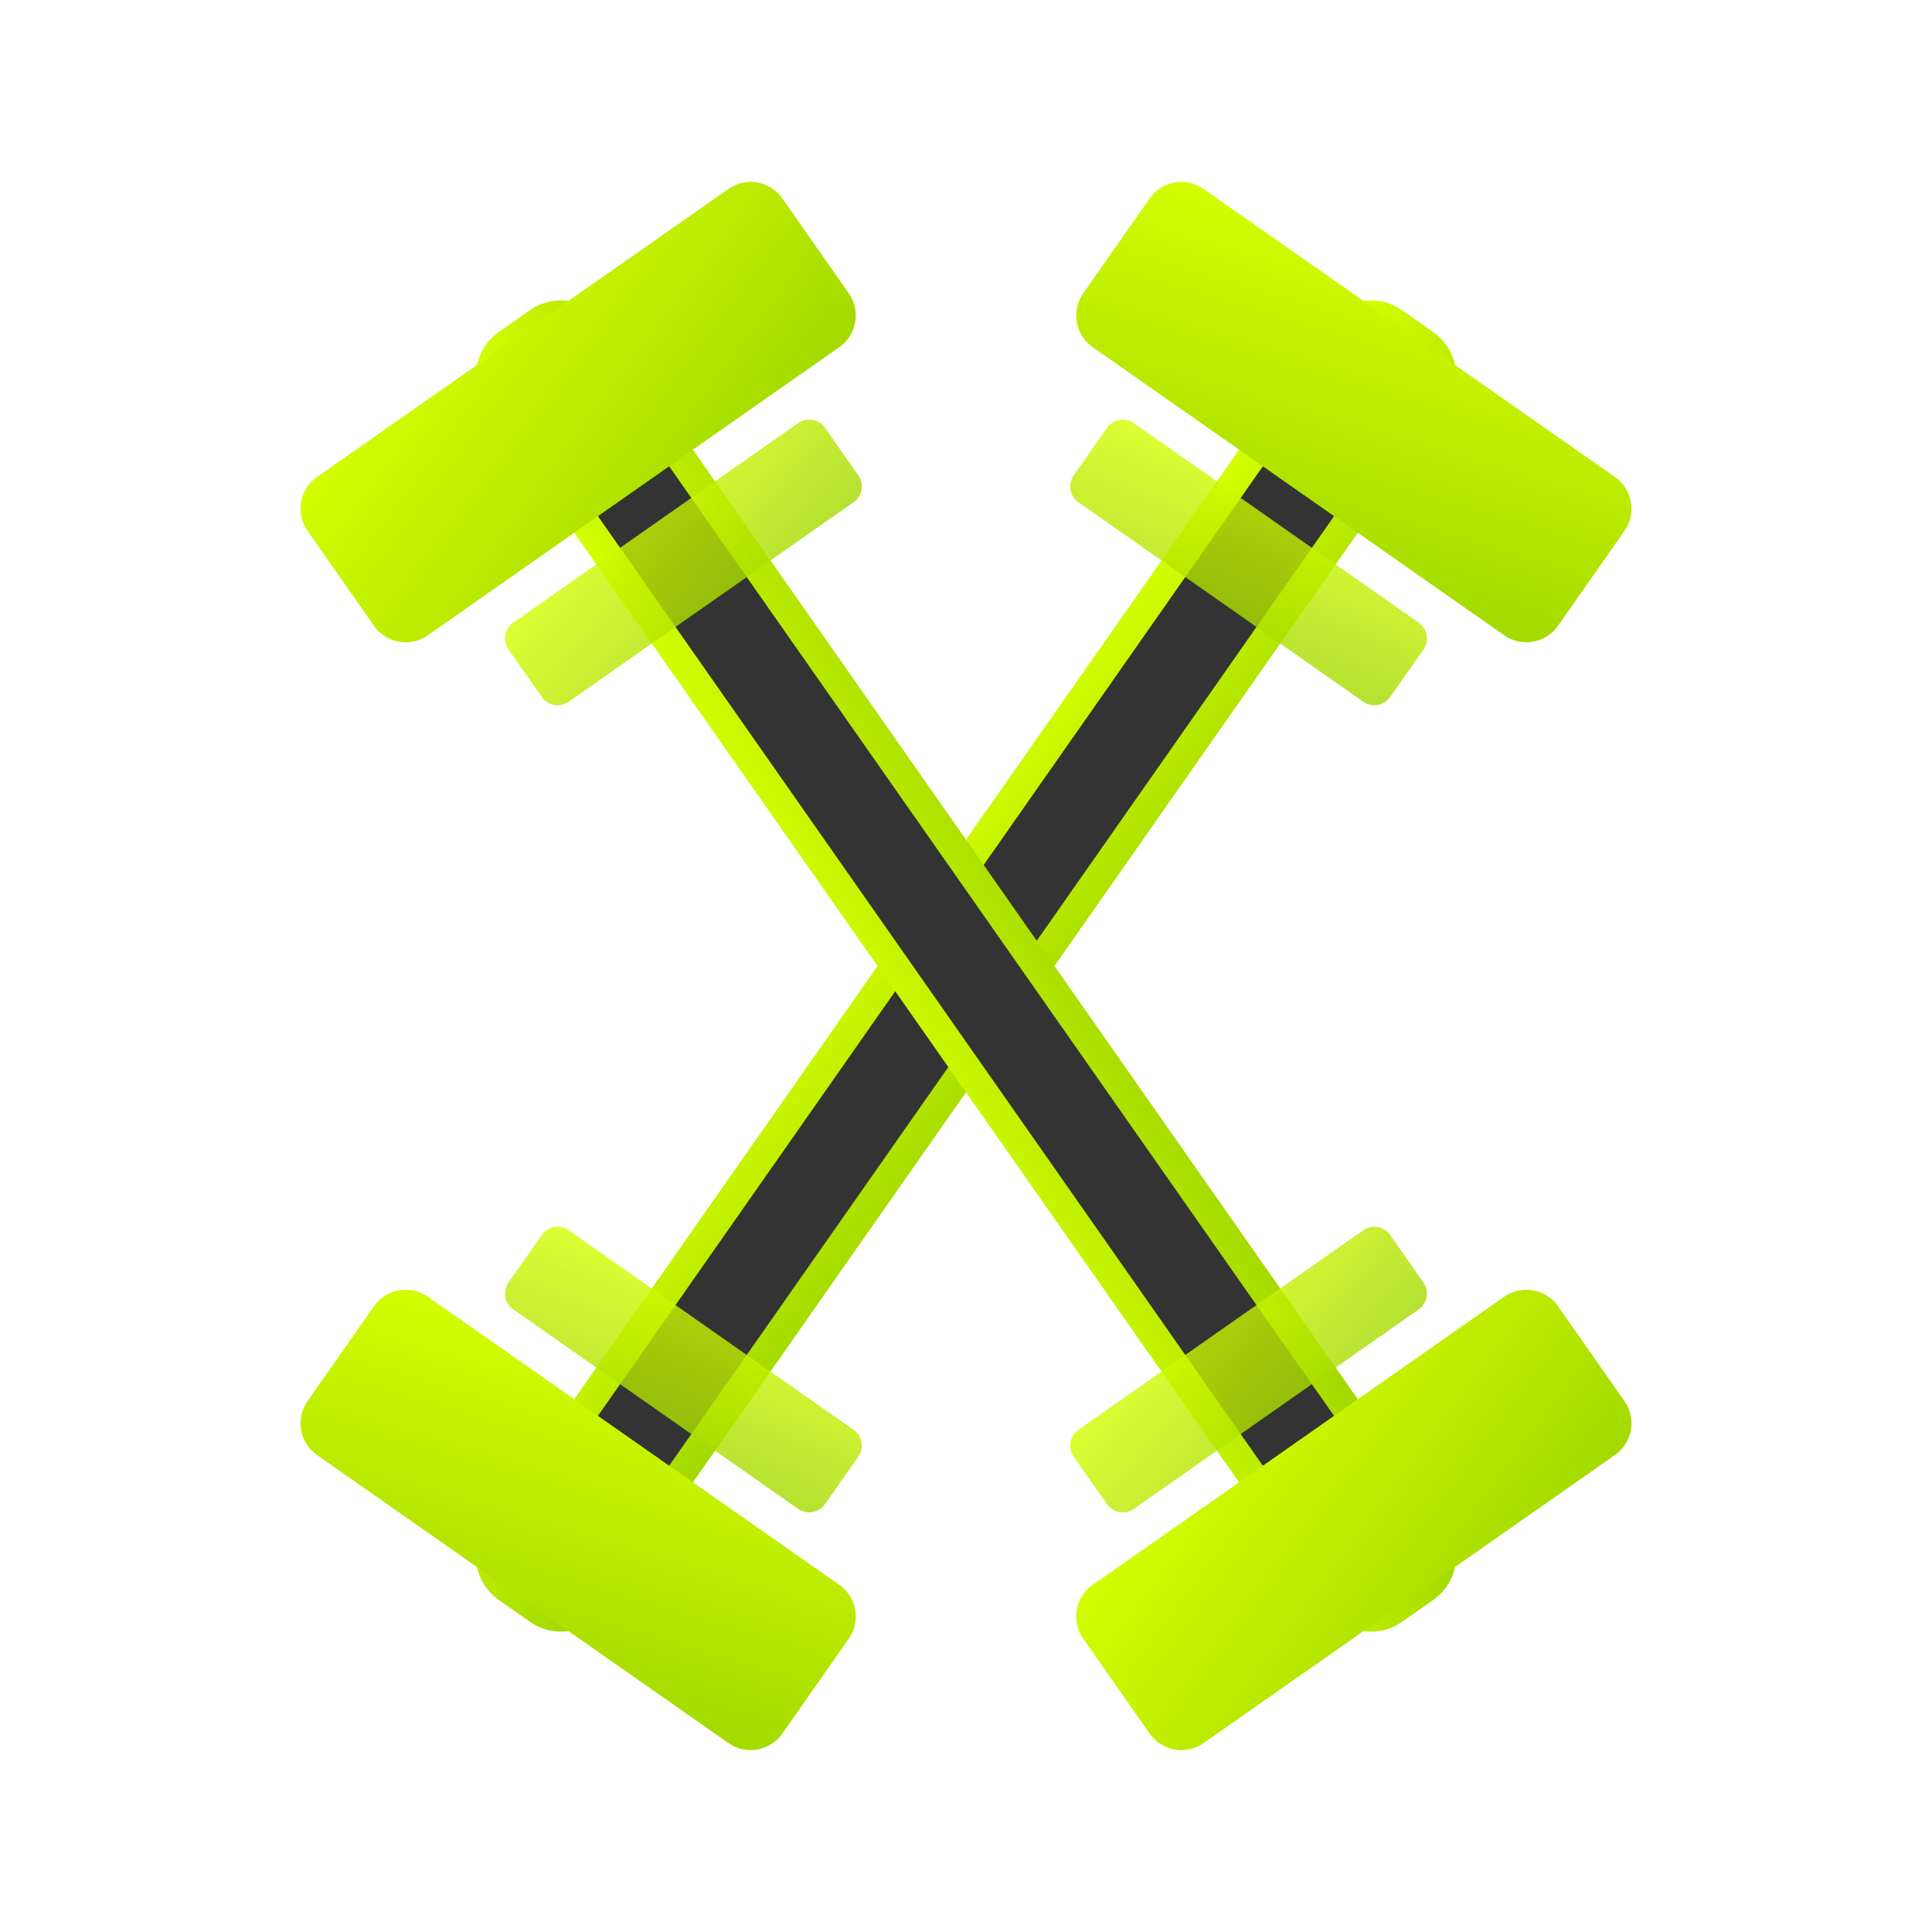
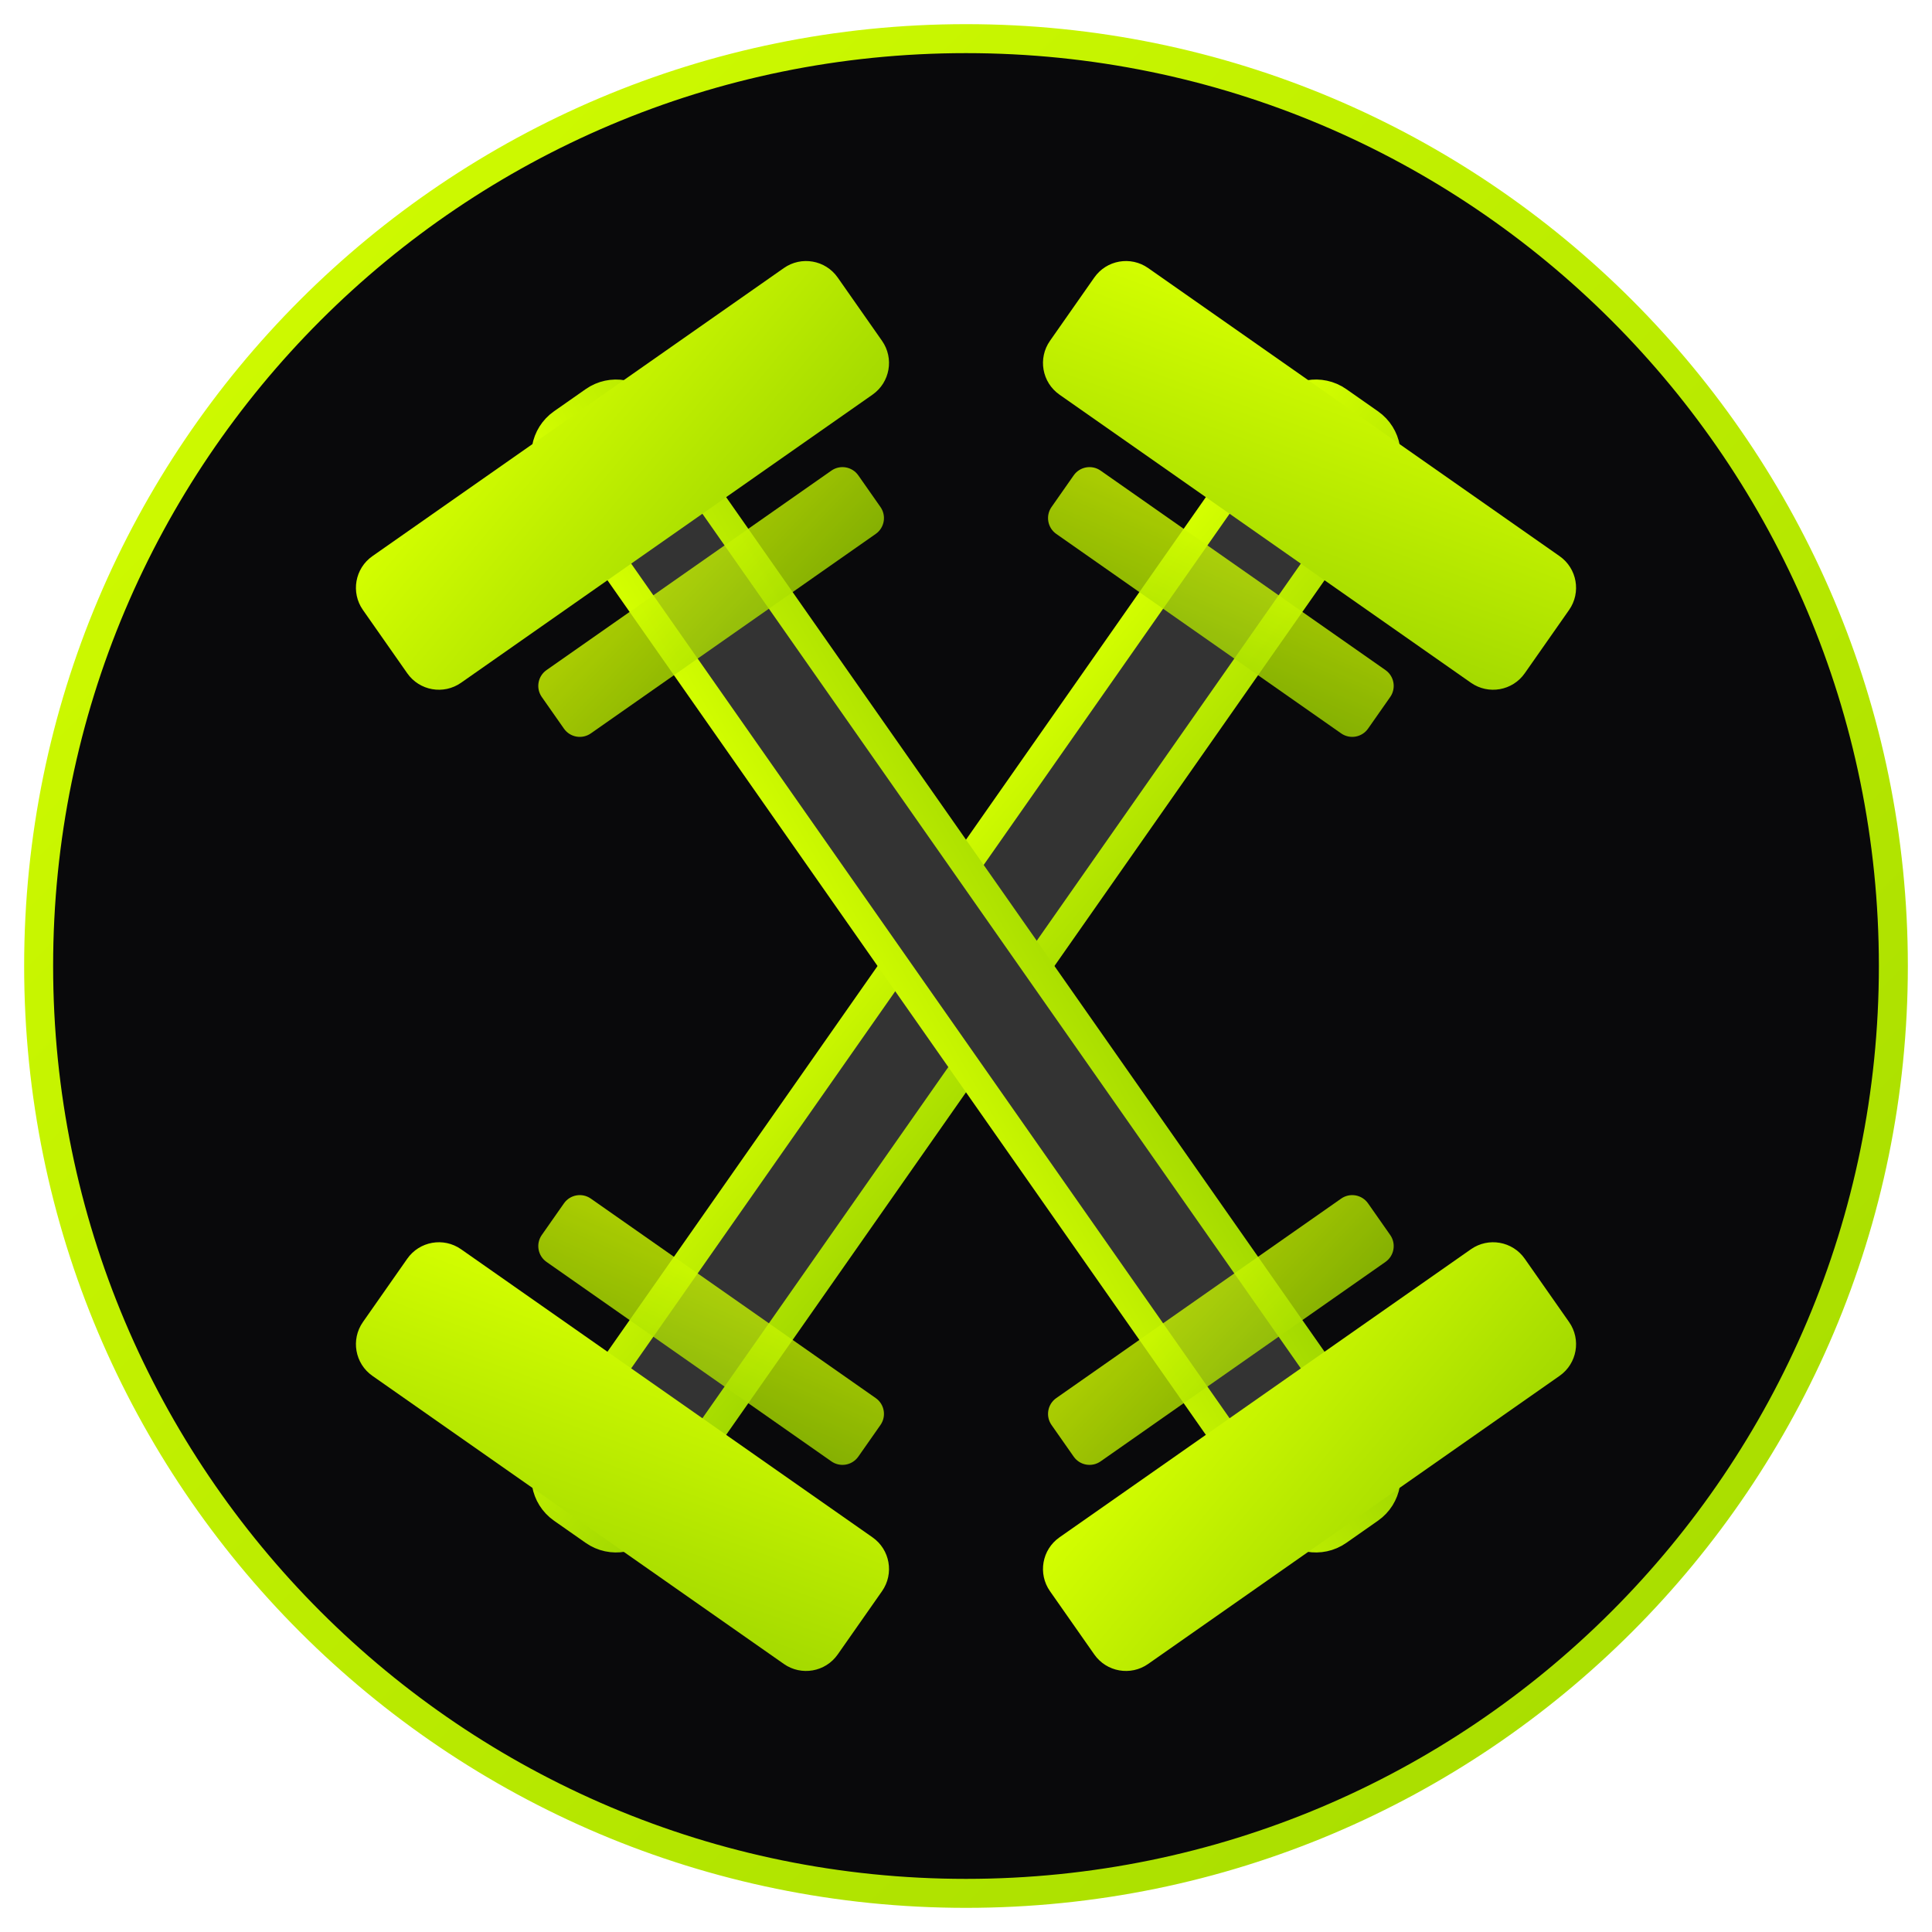
<svg xmlns="http://www.w3.org/2000/svg" viewBox="0 0 100 100" fill="none">
  <defs>
    <linearGradient id="gymGradient" x1="0%" y1="0%" x2="100%" y2="100%">
      <stop offset="0%" style="stop-color:#D4FF00;stop-opacity:1" />
      <stop offset="100%" style="stop-color:#A3D900;stop-opacity:1" />
    </linearGradient>
  </defs>
+   <circle cx="50" cy="50" r="48" fill="#09090b" stroke="url(#gymGradient)" stroke-width="1.5" />
  <g transform="translate(50,50) rotate(35) translate(-50,-50)">
-     <rect x="47" y="10" width="6" height="80" rx="2" fill="#333" stroke="url(#gymGradient)" stroke-width="1.5" />
-     <rect x="35" y="10" width="30" height="10" rx="2" fill="url(#gymGradient)" />
-     <rect x="40" y="22" width="20" height="5" rx="1" fill="url(#gymGradient)" opacity="0.8" />
-     <rect x="35" y="80" width="30" height="10" rx="2" fill="url(#gymGradient)" />
-     <rect x="40" y="73" width="20" height="5" rx="1" fill="url(#gymGradient)" opacity="0.8" />
+     <rect x="47" y="15" width="6" height="70" rx="2" fill="#333" stroke="url(#gymGradient)" stroke-width="1.5" />
+     <rect x="35" y="15" width="30" height="8" rx="2" fill="url(#gymGradient)" />
+     <rect x="40" y="25" width="20" height="4" rx="1" fill="url(#gymGradient)" opacity="0.8" />
+     <rect x="35" y="77" width="30" height="8" rx="2" fill="url(#gymGradient)" />
+     <rect x="40" y="71" width="20" height="4" rx="1" fill="url(#gymGradient)" opacity="0.8" />
  </g>
  <g transform="translate(50,50) rotate(-35) translate(-50,-50)">
-     <rect x="47" y="10" width="6" height="80" rx="2" fill="#333" stroke="url(#gymGradient)" stroke-width="1.5" />
-     <rect x="35" y="10" width="30" height="10" rx="2" fill="url(#gymGradient)" />
-     <rect x="40" y="22" width="20" height="5" rx="1" fill="url(#gymGradient)" opacity="0.8" />
-     <rect x="35" y="80" width="30" height="10" rx="2" fill="url(#gymGradient)" />
-     <rect x="40" y="73" width="20" height="5" rx="1" fill="url(#gymGradient)" opacity="0.8" />
+     <rect x="47" y="15" width="6" height="70" rx="2" fill="#333" stroke="url(#gymGradient)" stroke-width="1.5" />
+     <rect x="35" y="15" width="30" height="8" rx="2" fill="url(#gymGradient)" />
+     <rect x="40" y="25" width="20" height="4" rx="1" fill="url(#gymGradient)" opacity="0.8" />
+     <rect x="35" y="77" width="30" height="8" rx="2" fill="url(#gymGradient)" />
+     <rect x="40" y="71" width="20" height="4" rx="1" fill="url(#gymGradient)" opacity="0.8" />
  </g>
</svg>
